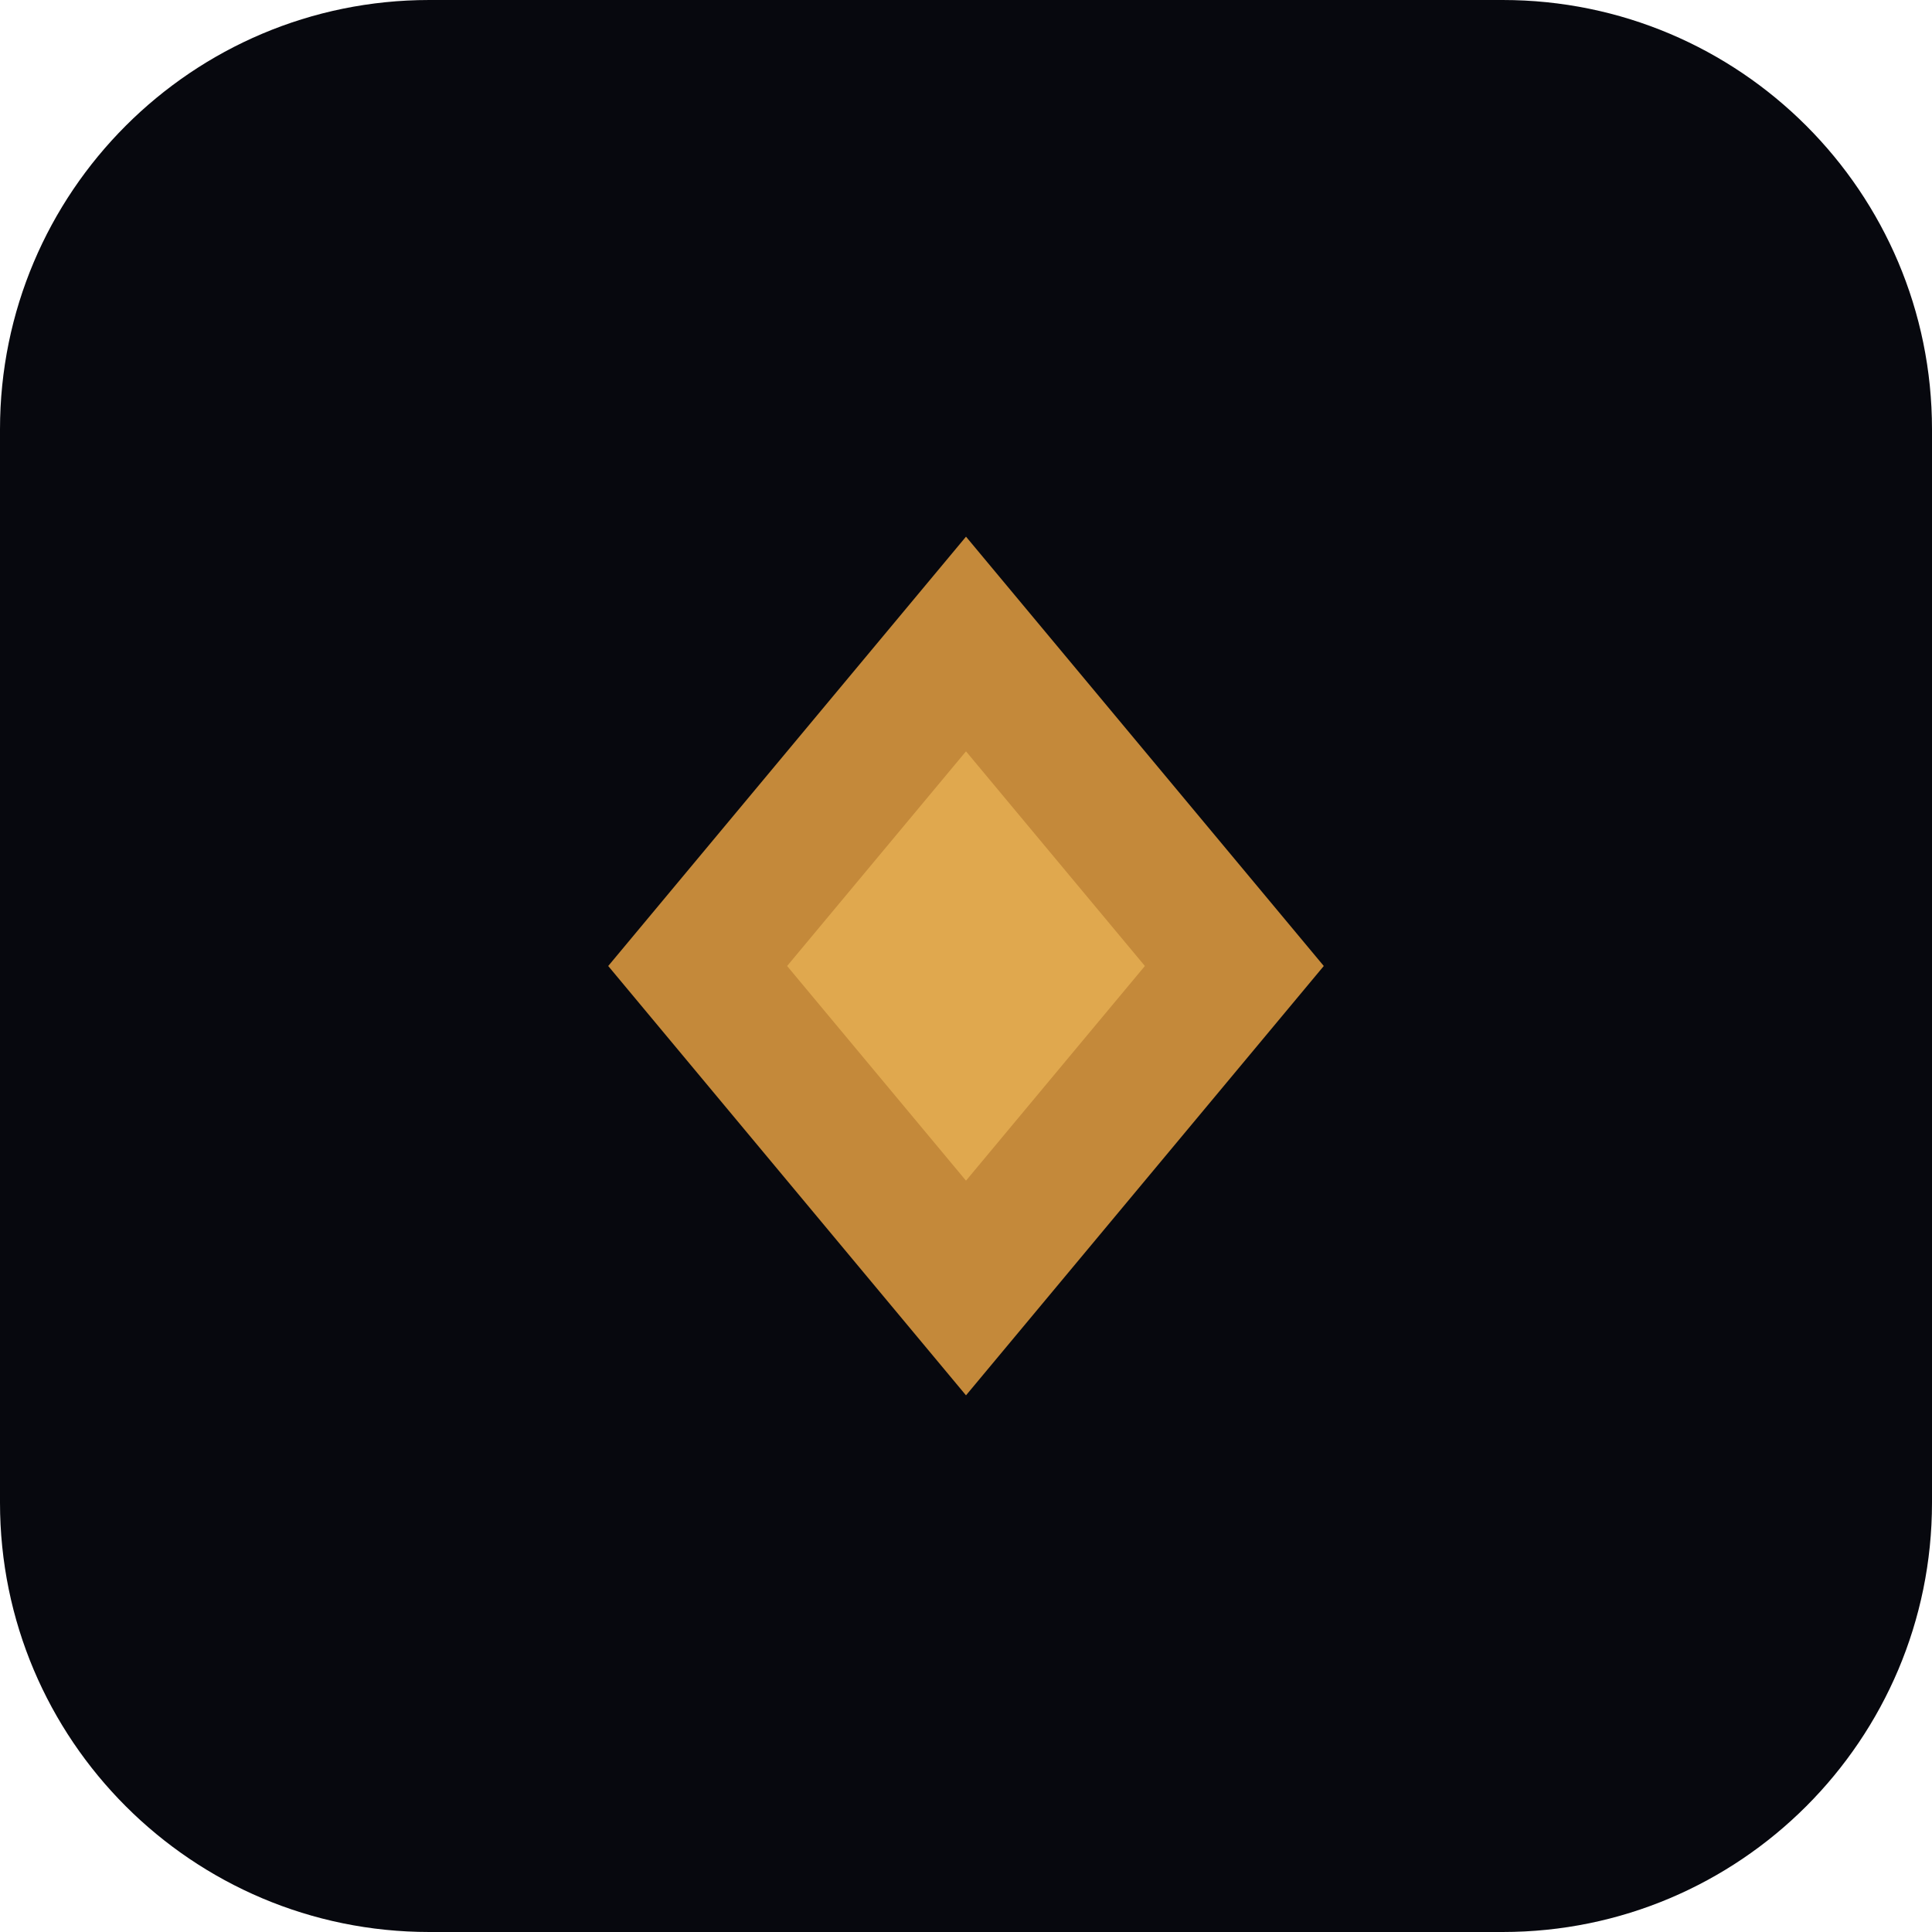
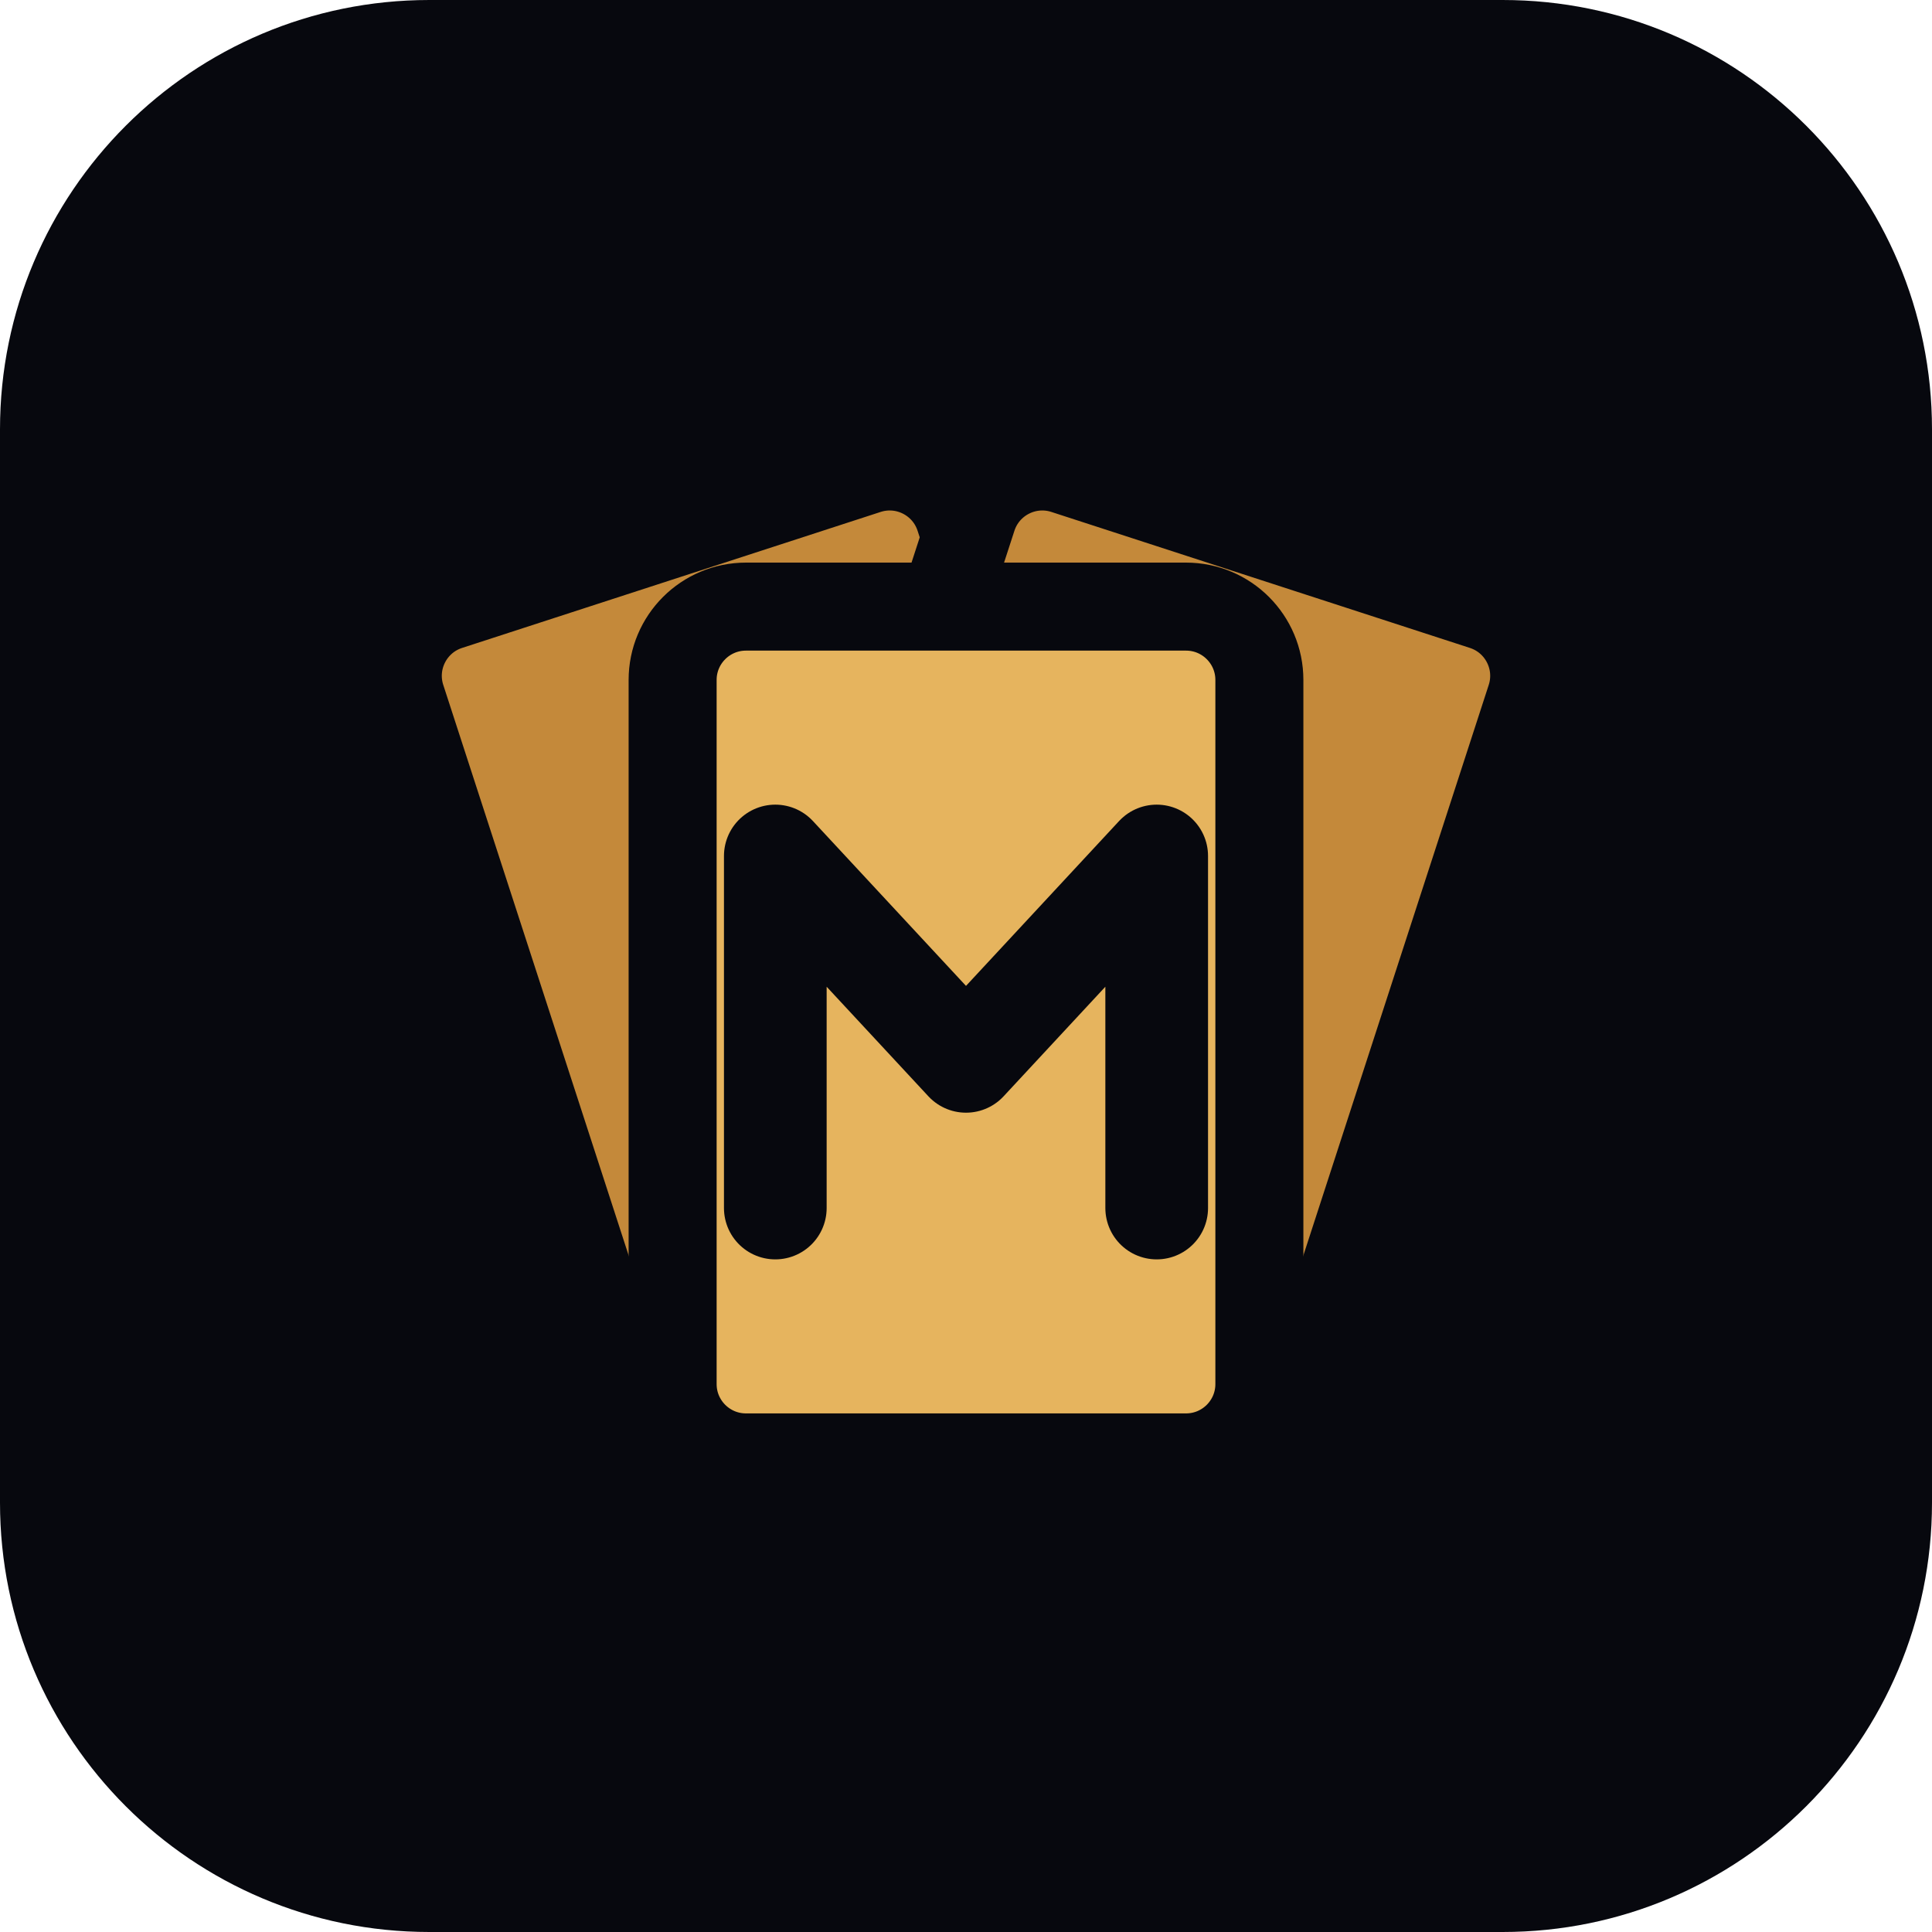
- <svg xmlns="http://www.w3.org/2000/svg" viewBox="0 0 108 108">
+ <svg xmlns="http://www.w3.org/2000/svg" viewBox="0 0 108 108" role="img" aria-label="Manabind">
  <rect width="108" height="108" rx="24" fill="#07080E" />
-   <path fill="#C4893A" d="M54 30 74 54 54 78 34 54Z" />
-   <path fill="#E0A84E" d="M54 42 64 54 54 66 44 54Z" />
+   <g transform="translate(54 54) scale(0.82) translate(-36 -50.5)">
+     <g transform="rotate(-18 36 86) translate(0 -8)">
+       <path d="M21,26 L51,26 A5,5 0 0 1 56,31 L56,79 A5,5 0 0 1 51,84 L21,84 A5,5 0 0 1 16,79 L16,31 A5,5 0 0 1 21,26 Z" fill="#C4893A" stroke="#07080E" stroke-width="6" />
+     </g>
+     <g transform="rotate(18 36 86) translate(0 -8)">
+       <path d="M21,26 L51,26 A5,5 0 0 1 56,31 L56,79 A5,5 0 0 1 51,84 L21,84 A5,5 0 0 1 16,79 L16,31 A5,5 0 0 1 21,26 Z" fill="#C4893A" stroke="#07080E" stroke-width="6" />
+     </g>
+     <path d="M21,26 L51,26 A5,5 0 0 1 56,31 L56,79 A5,5 0 0 1 51,84 L21,84 A5,5 0 0 1 16,79 L16,31 A5,5 0 0 1 21,26 Z" fill="#E6B45E" stroke="#07080E" stroke-width="6" />
+     <path d="M23,67 L23,43 L36,57 L49,43 L49,67" fill="none" stroke="#07080E" stroke-width="7" stroke-linecap="round" stroke-linejoin="round" />
+   </g>
</svg>
